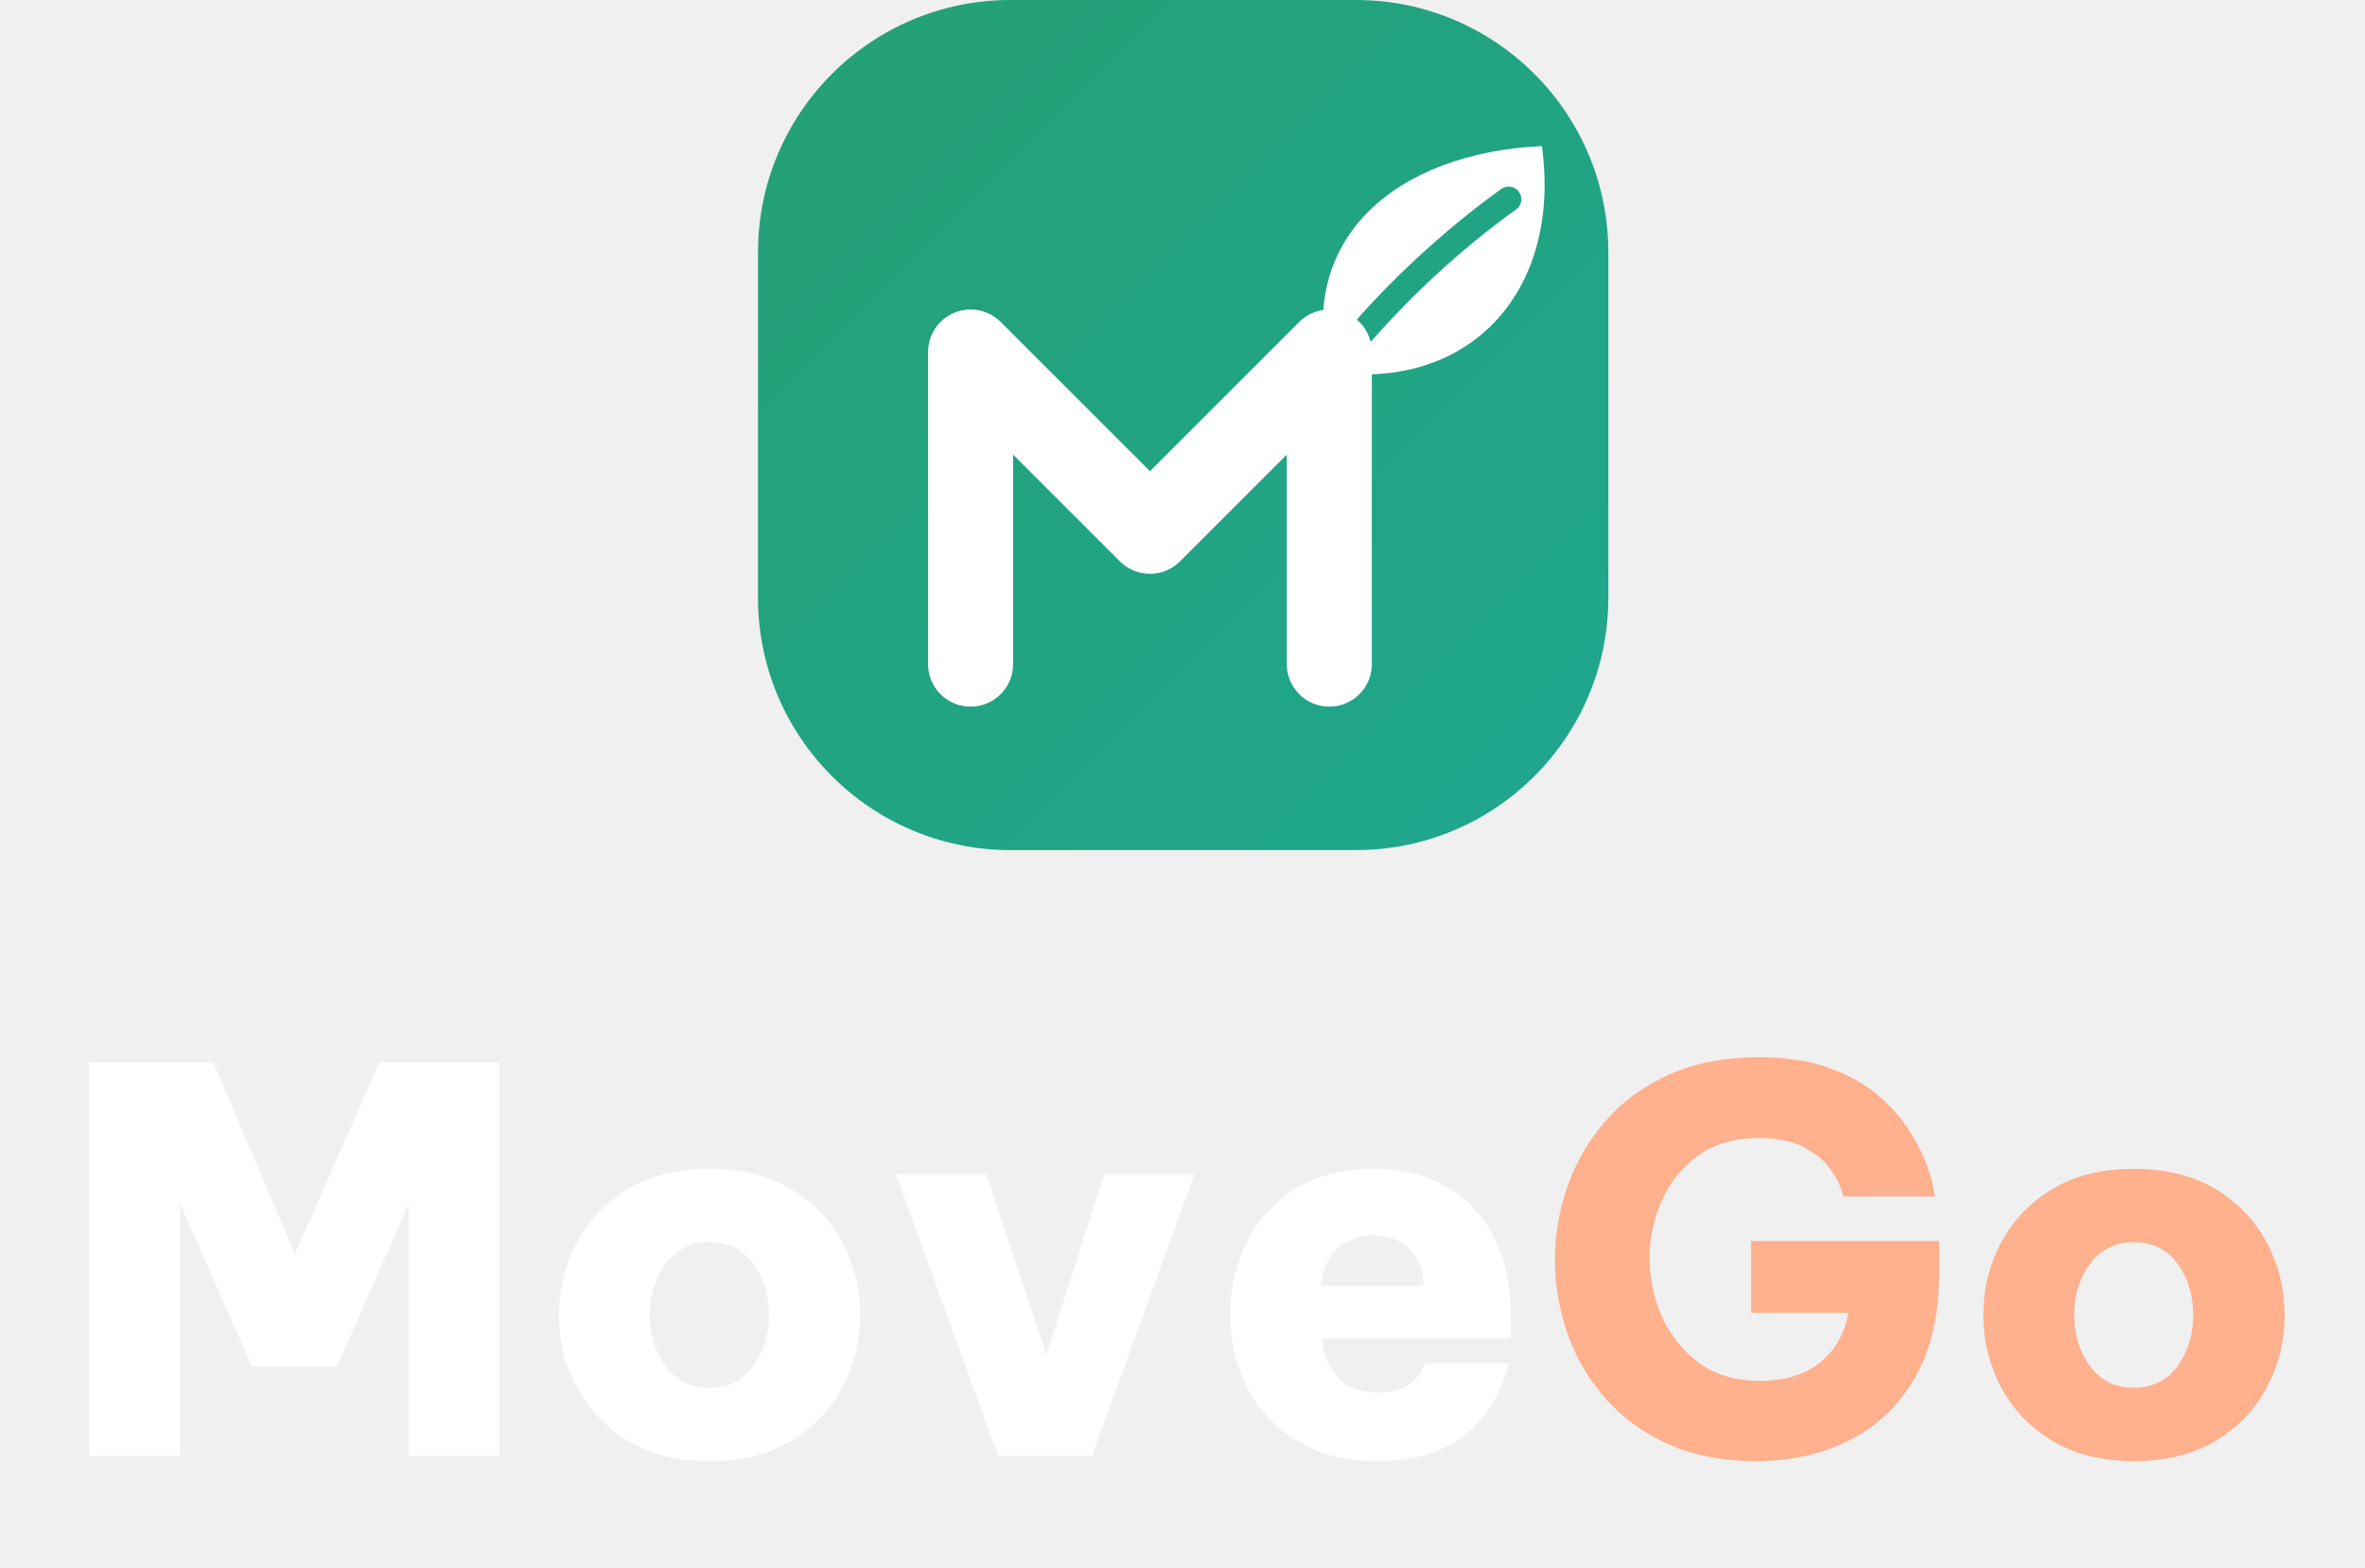
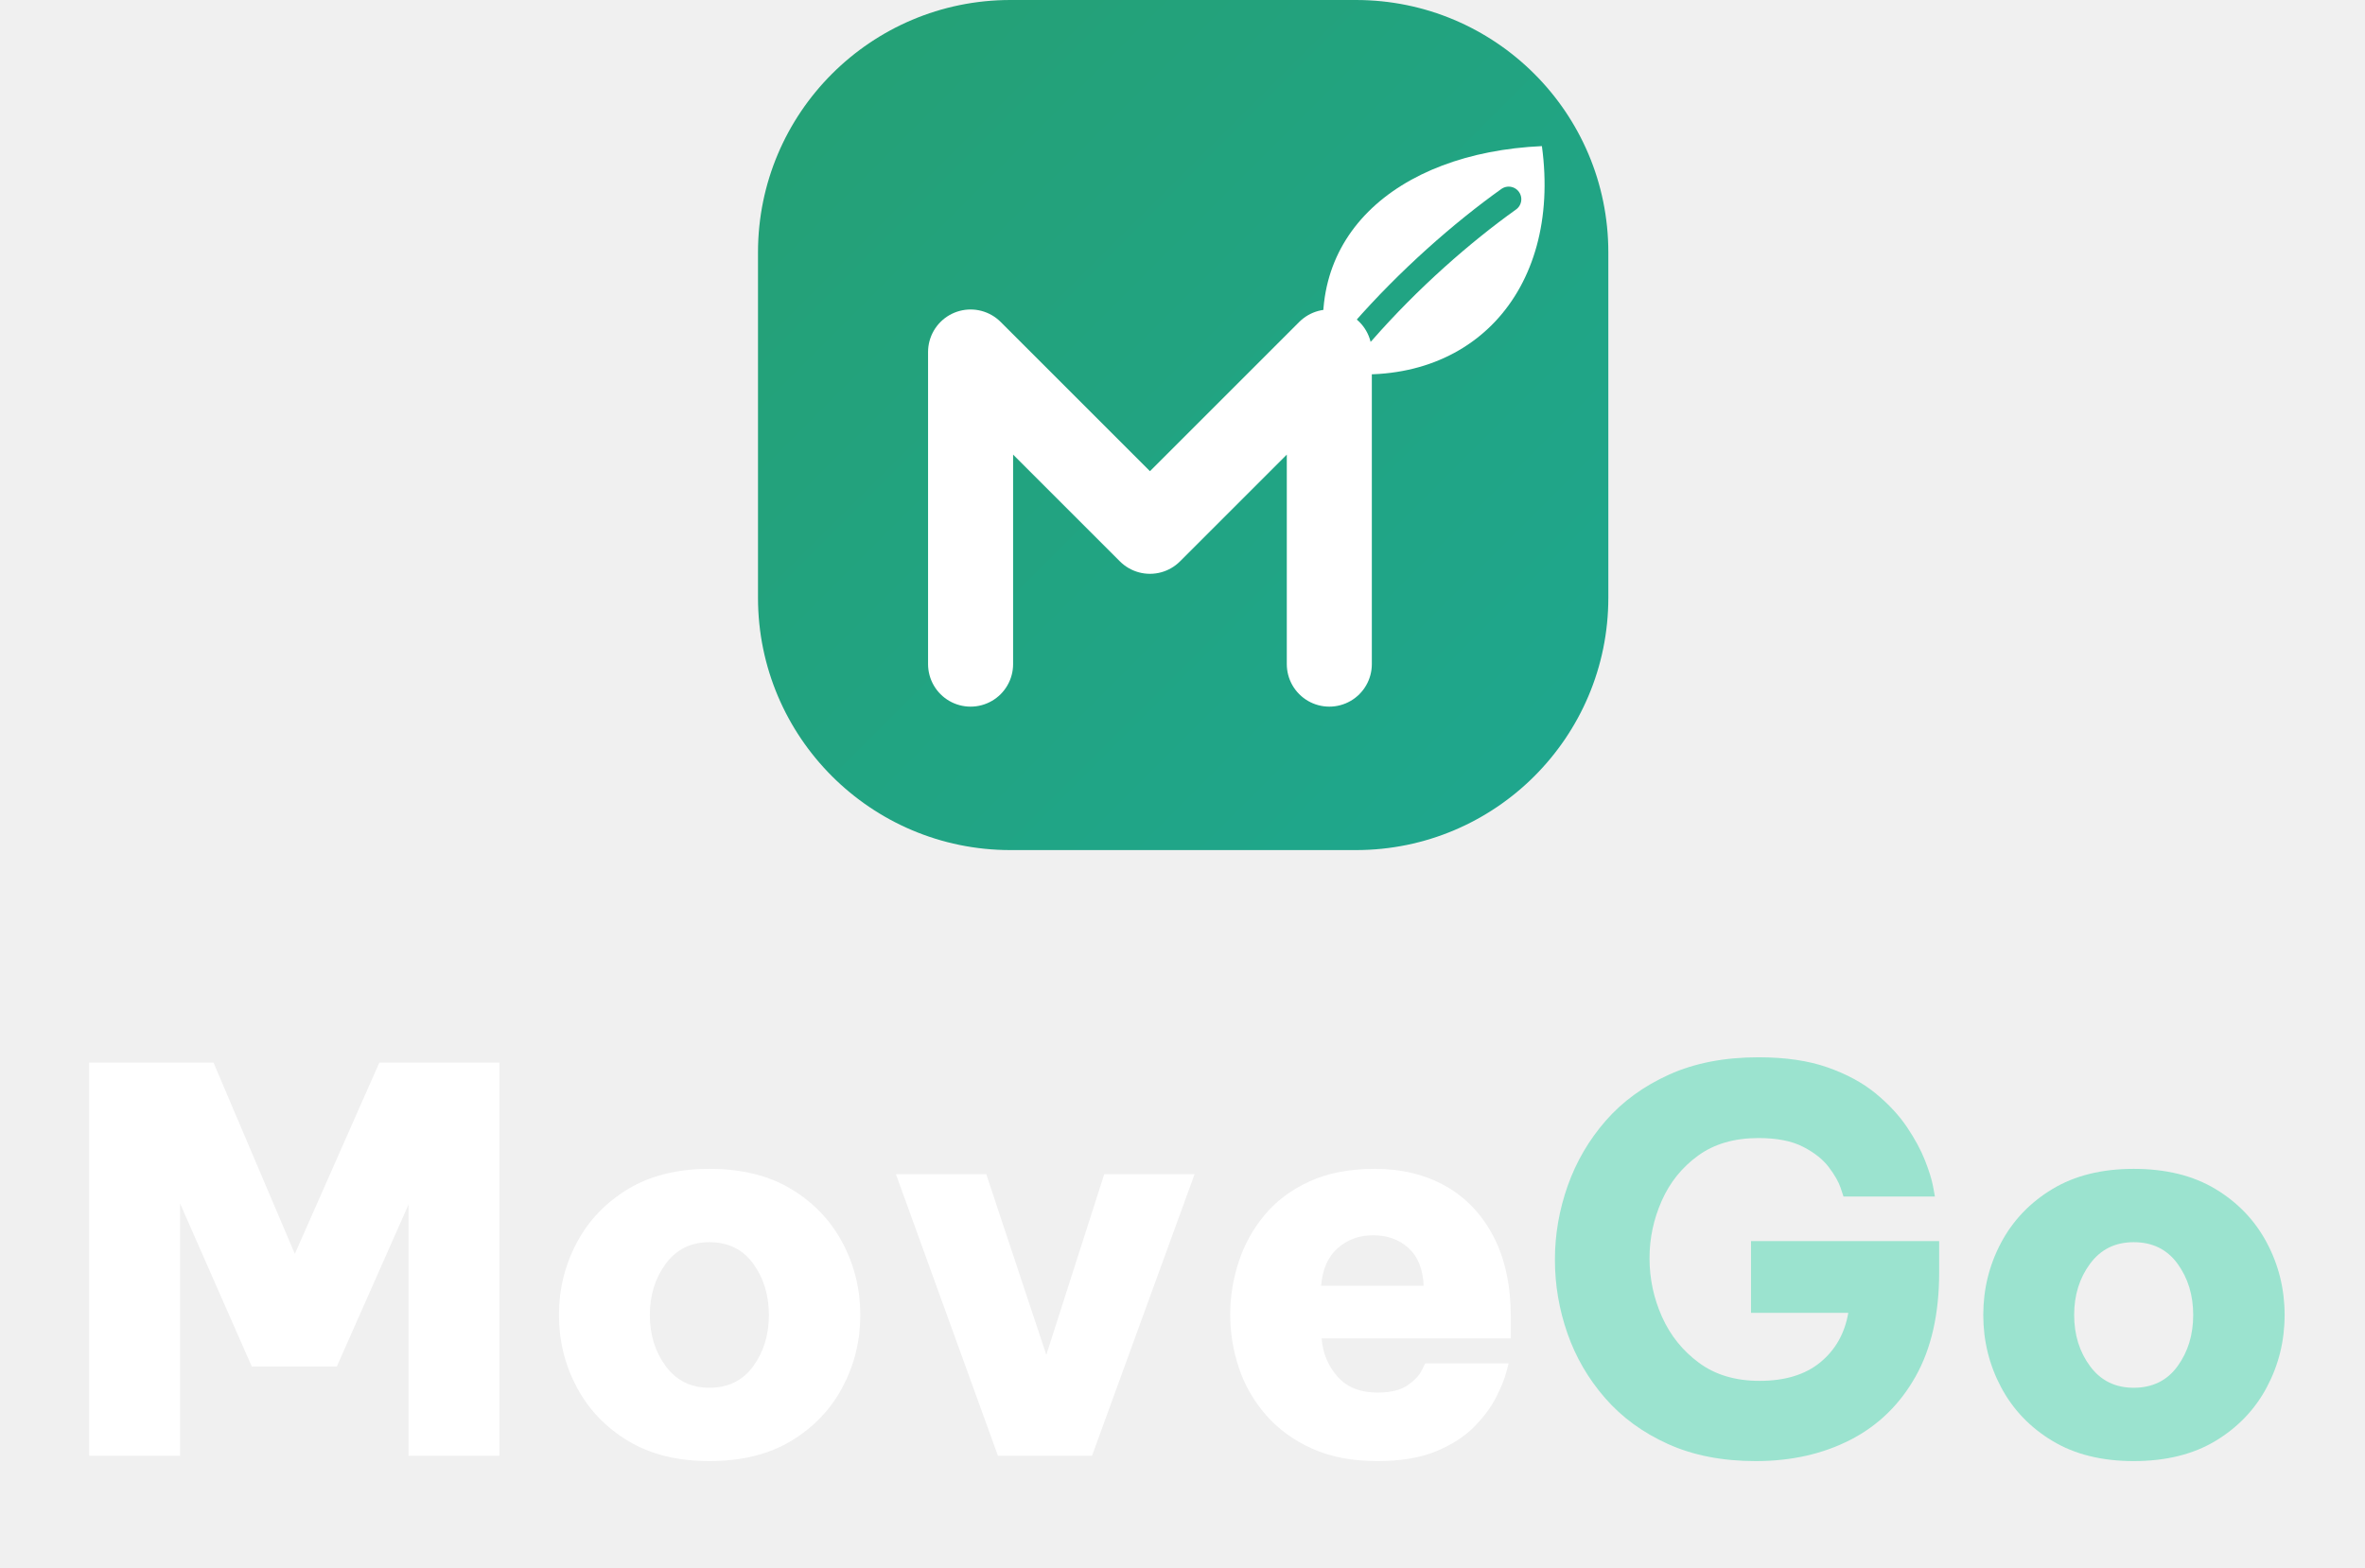
<svg xmlns="http://www.w3.org/2000/svg" viewBox="0 0 177.7 118" width="178" height="118" role="img" aria-label="MoveGo">
  <g transform="translate(56.9 0)">
    <defs>
      <linearGradient id="mg" x1="0" y1="0" x2="1" y2="1">
        <stop offset="0" stop-color="#25a074" />
        <stop offset="1" stop-color="#1ea78f" />
      </linearGradient>
    </defs>
    <rect width="64" height="64" rx="19" fill="url(#mg)" />
    <mask id="vh">
      <rect width="64" height="64" fill="#fff" />
      <path d="M42.5 24C46 20 50 16.5 53.5 14" stroke="#000" stroke-width="1.9" stroke-linecap="round" fill="none" />
    </mask>
    <g transform="translate(3 1) translate(32 32) scale(1.0) translate(-32 -32)">
      <path d="M13 49V25.5L26.5 39L40 25.5V49" fill="none" stroke="#fff" stroke-width="6.4" stroke-linecap="round" stroke-linejoin="round" />
      <path d="M40 27C37.5 17 45 10.5 56 10C57.5 21 50.5 28.5 40 27Z" fill="#fff" mask="url(#vh)" />
    </g>
  </g>
  <path d="M6.56 109.60V80.00H15.92L22.04 94.40L28.40 80.00H37.44V109.60H30.60V90.68L25.20 102.88H18.80L13.40 90.60V109.60Z" fill="#ffffff" />
  <path d="M53.24 110.00Q49.64 110.00 47.12 108.48Q44.60 106.96 43.26 104.44Q41.92 101.92 41.92 99.00Q41.92 96.08 43.26 93.56Q44.60 91.04 47.12 89.52Q49.64 88.00 53.24 88.00Q56.88 88.00 59.40 89.52Q61.92 91.04 63.26 93.56Q64.60 96.08 64.60 99.00Q64.60 101.92 63.26 104.44Q61.92 106.96 59.40 108.48Q56.88 110.00 53.24 110.00ZM53.24 104.48Q55.36 104.48 56.54 102.86Q57.72 101.24 57.72 99.00Q57.72 96.76 56.54 95.14Q55.36 93.52 53.24 93.52Q51.16 93.52 49.96 95.14Q48.76 96.76 48.76 99.00Q48.76 101.24 49.96 102.86Q51.16 104.48 53.24 104.48Z" fill="#ffffff" />
  <path d="M74.96 109.60 67.28 88.40H74.08L78.60 102.00L82.96 88.40H89.76L82.04 109.60Z" fill="#ffffff" />
  <path d="M103.52 110.00Q100.68 110.00 98.60 109.06Q96.52 108.12 95.14 106.54Q93.76 104.96 93.10 103.00Q92.44 101.04 92.44 98.96Q92.44 96.96 93.08 95.00Q93.72 93.04 95.04 91.46Q96.36 89.88 98.42 88.94Q100.48 88.00 103.32 88.00Q106.36 88.00 108.66 89.30Q110.96 90.60 112.26 93.10Q113.56 95.60 113.56 99.16V100.76H99.32Q99.44 102.40 100.50 103.62Q101.56 104.84 103.52 104.84Q105.00 104.84 105.78 104.30Q106.56 103.76 106.84 103.20Q107.12 102.64 107.12 102.64H113.40Q113.40 102.64 113.20 103.38Q113.00 104.12 112.44 105.22Q111.88 106.32 110.80 107.42Q109.72 108.52 107.94 109.26Q106.16 110.00 103.52 110.00ZM99.28 96.80H107.00Q106.92 94.92 105.86 93.96Q104.80 93.00 103.20 93.00Q101.64 93.00 100.54 93.96Q99.44 94.92 99.28 96.80Z" fill="#ffffff" />
-   <path d="M132.00 110.00Q128.24 110.00 125.40 108.72Q122.56 107.44 120.66 105.26Q118.76 103.08 117.82 100.38Q116.88 97.68 116.88 94.84Q116.88 92.00 117.84 89.28Q118.80 86.56 120.70 84.38Q122.60 82.20 125.48 80.90Q128.36 79.60 132.20 79.60Q135.24 79.60 137.40 80.36Q139.56 81.12 141.02 82.32Q142.48 83.52 143.38 84.86Q144.28 86.20 144.74 87.38Q145.20 88.56 145.34 89.32Q145.48 90.08 145.48 90.08H138.60Q138.60 90.08 138.38 89.42Q138.16 88.76 137.50 87.88Q136.84 87.00 135.56 86.34Q134.28 85.68 132.20 85.68Q129.48 85.68 127.66 87.00Q125.84 88.32 124.92 90.40Q124.00 92.48 124.00 94.72Q124.00 97.04 124.94 99.14Q125.88 101.24 127.72 102.60Q129.56 103.96 132.28 103.96Q135.16 103.96 136.86 102.56Q138.56 101.16 138.96 98.84H131.64V93.44H145.80V95.80Q145.80 100.48 144.02 103.64Q142.24 106.80 139.12 108.40Q136.00 110.00 132.00 110.00Z" fill="#ffb08c" />
-   <path d="M160.44 110.00Q156.84 110.00 154.32 108.48Q151.80 106.96 150.46 104.44Q149.12 101.92 149.12 99.00Q149.12 96.08 150.46 93.56Q151.80 91.04 154.32 89.52Q156.84 88.00 160.44 88.00Q164.08 88.00 166.60 89.52Q169.12 91.04 170.46 93.56Q171.80 96.08 171.80 99.00Q171.80 101.92 170.46 104.44Q169.12 106.96 166.60 108.48Q164.08 110.00 160.44 110.00ZM160.44 104.48Q162.56 104.48 163.74 102.86Q164.92 101.24 164.92 99.00Q164.92 96.76 163.74 95.14Q162.56 93.52 160.44 93.52Q158.36 93.52 157.16 95.14Q155.96 96.76 155.96 99.00Q155.96 101.24 157.16 102.86Q158.36 104.48 160.44 104.48Z" fill="#ffb08c" />
+   <path d="M132.00 110.00Q128.24 110.00 125.40 108.72Q122.56 107.44 120.66 105.26Q118.76 103.08 117.82 100.38Q116.88 97.68 116.88 94.84Q116.88 92.00 117.84 89.28Q118.80 86.56 120.70 84.38Q122.60 82.20 125.48 80.90Q128.36 79.60 132.20 79.60Q135.24 79.60 137.40 80.36Q139.56 81.12 141.02 82.32Q142.48 83.52 143.38 84.86Q144.28 86.20 144.74 87.38Q145.20 88.56 145.34 89.32Q145.48 90.08 145.48 90.08H138.60Q138.60 90.08 138.38 89.42Q138.16 88.76 137.50 87.88Q136.84 87.00 135.56 86.34Q134.28 85.68 132.20 85.68Q129.48 85.68 127.66 87.00Q125.84 88.32 124.92 90.40Q124.00 92.48 124.00 94.72Q124.00 97.04 124.94 99.14Q125.88 101.24 127.72 102.60Q129.56 103.96 132.28 103.96Q135.16 103.96 136.86 102.56Q138.56 101.16 138.96 98.84H131.64V93.44H145.80V95.80Q145.80 100.48 144.02 103.64Q142.24 106.80 139.12 108.40Q136.00 110.00 132.00 110.00Z" fill="#9be3cf" />
+   <path d="M160.44 110.00Q156.84 110.00 154.32 108.48Q151.80 106.96 150.46 104.44Q149.12 101.92 149.12 99.00Q149.12 96.08 150.46 93.56Q151.80 91.04 154.32 89.52Q156.84 88.00 160.44 88.00Q164.08 88.00 166.60 89.52Q169.12 91.04 170.46 93.56Q171.80 96.08 171.80 99.00Q171.80 101.92 170.46 104.44Q169.12 106.96 166.60 108.48Q164.08 110.00 160.44 110.00ZM160.44 104.48Q162.56 104.48 163.74 102.86Q164.92 101.24 164.92 99.00Q164.92 96.76 163.74 95.14Q162.56 93.52 160.44 93.52Q158.36 93.52 157.16 95.14Q155.96 96.76 155.96 99.00Q155.96 101.24 157.16 102.86Q158.36 104.48 160.44 104.48Z" fill="#9be3cf" />
</svg>
